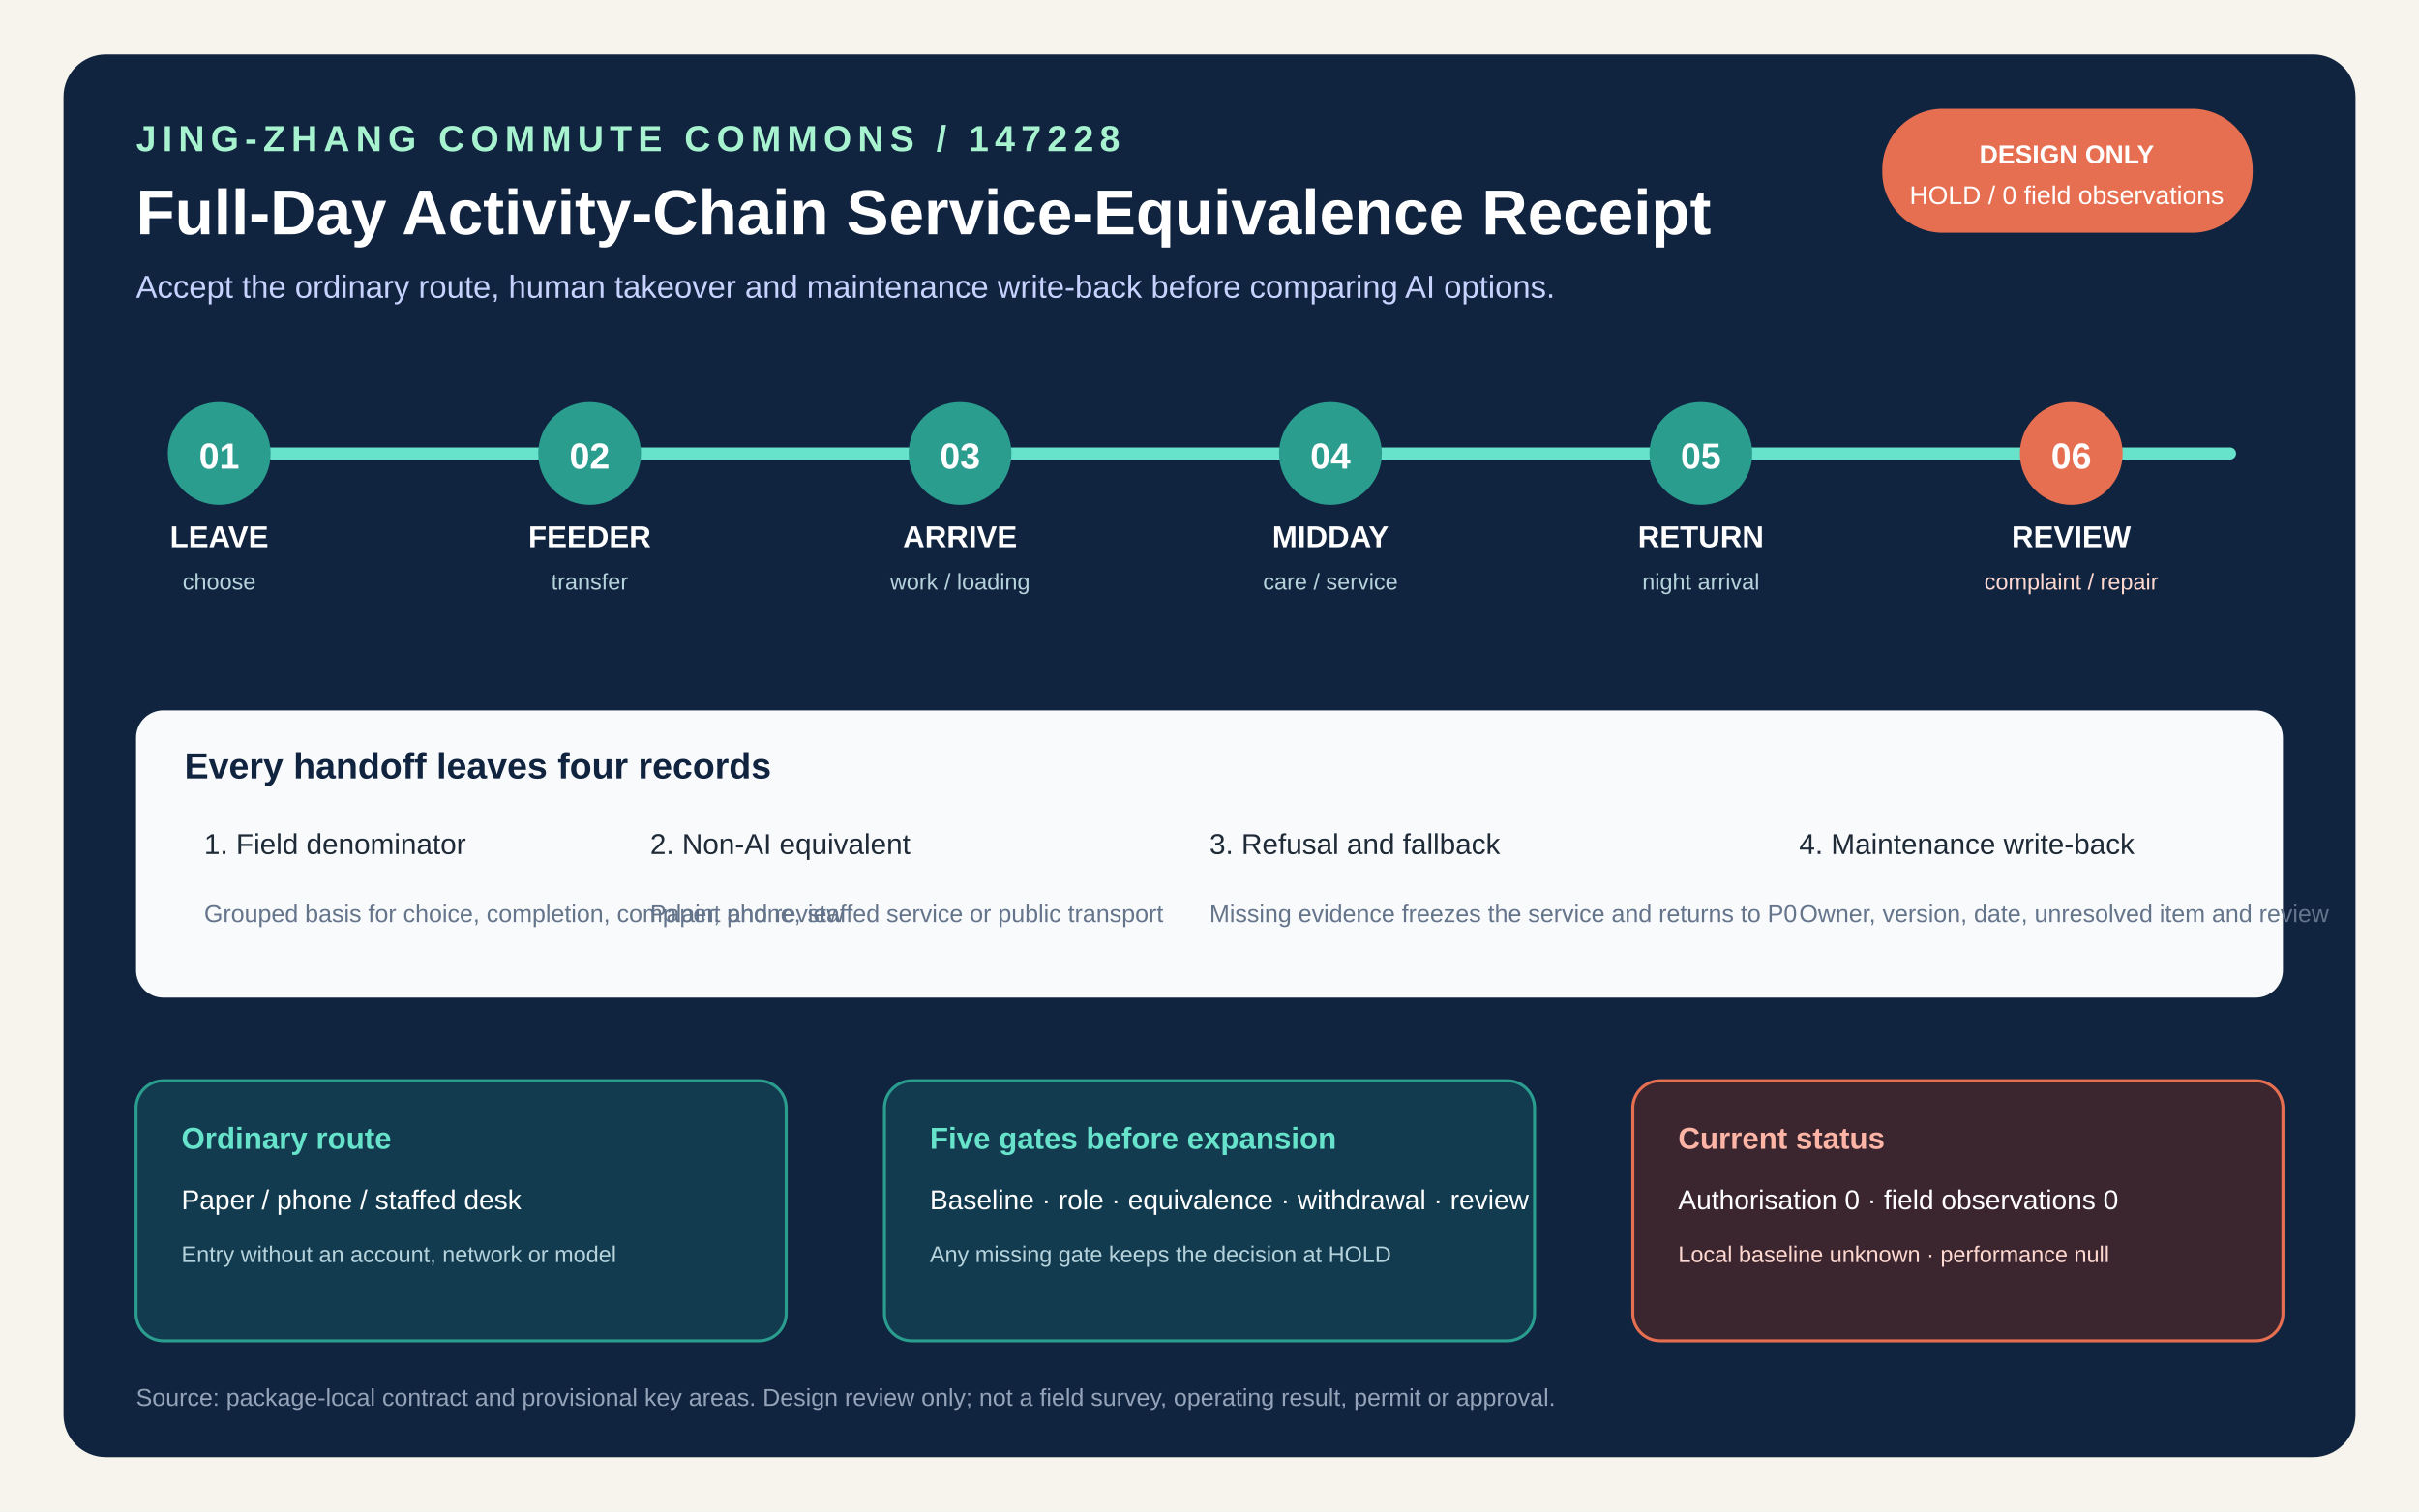
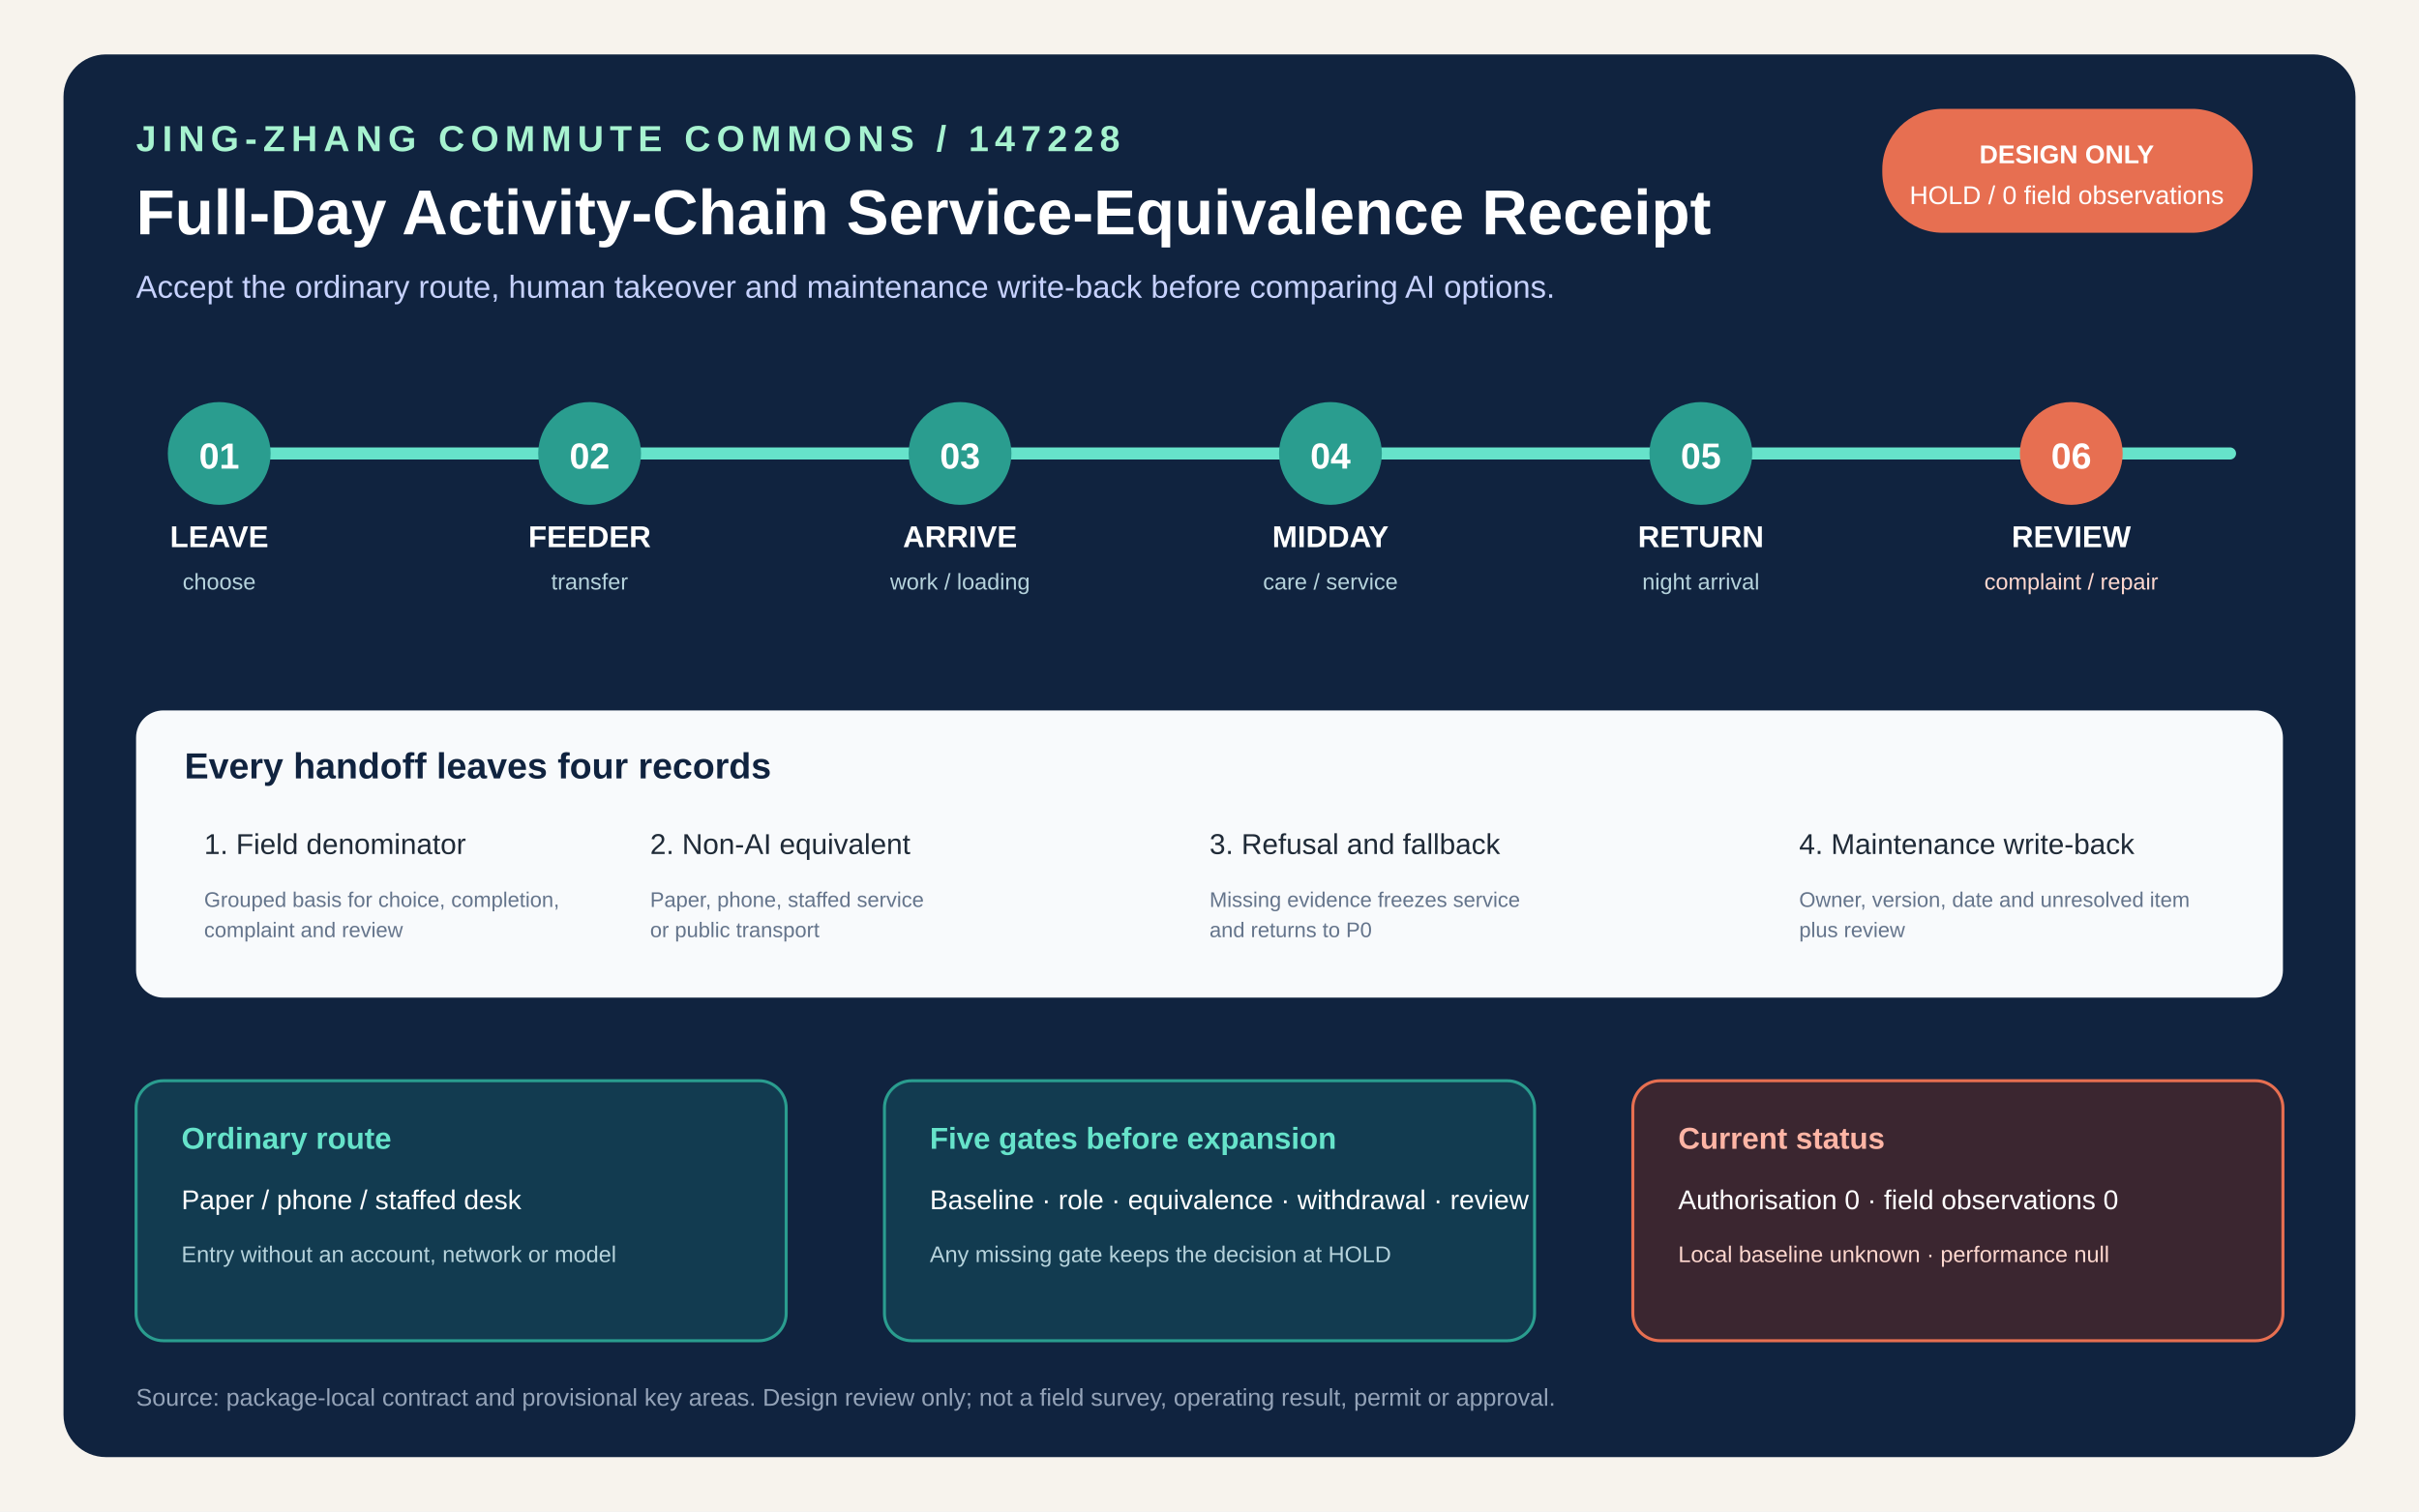
<svg xmlns="http://www.w3.org/2000/svg" width="1600" height="1000" viewBox="0 0 1600 1000">
  <rect width="1600" height="1000" fill="#f7f3ed" />
  <rect x="42" y="36" width="1516" height="928" rx="28" fill="#10233f" />
  <text x="90" y="100" fill="#a7f3d0" font-family="Arial,sans-serif" font-size="24" font-weight="700" letter-spacing="4">JING-ZHANG COMMUTE COMMONS / 147228</text>
  <text x="90" y="155" fill="#ffffff" font-family="Arial,sans-serif" font-size="42" font-weight="700">Full-Day Activity-Chain Service-Equivalence Receipt</text>
  <text x="90" y="197" fill="#c7d2fe" font-family="Arial,sans-serif" font-size="21">Accept the ordinary route, human takeover and maintenance write-back before comparing AI options.</text>
  <rect x="1245" y="72" width="245" height="82" rx="40" fill="#e76f51" />
  <text x="1367" y="108" text-anchor="middle" fill="#ffffff" font-family="Arial,sans-serif" font-size="17" font-weight="700">DESIGN ONLY</text>
  <text x="1367" y="135" text-anchor="middle" fill="#ffffff" font-family="Arial,sans-serif" font-size="17">HOLD / 0 field observations</text>
  <line x1="124" y1="300" x2="1475" y2="300" stroke="#66e3ca" stroke-width="8" stroke-linecap="round" />
  <g font-family="Arial,sans-serif">
    <g transform="translate(90 250)">
      <circle cx="55" cy="50" r="34" fill="#2a9d8f" />
      <text x="55" y="60" text-anchor="middle" fill="#fff" font-size="24" font-weight="700">01</text>
      <text x="55" y="112" text-anchor="middle" fill="#fff" font-size="20" font-weight="700">LEAVE</text>
      <text x="55" y="140" text-anchor="middle" fill="#b6d3dc" font-size="15">choose</text>
    </g>
    <g transform="translate(335 250)">
      <circle cx="55" cy="50" r="34" fill="#2a9d8f" />
      <text x="55" y="60" text-anchor="middle" fill="#fff" font-size="24" font-weight="700">02</text>
      <text x="55" y="112" text-anchor="middle" fill="#fff" font-size="20" font-weight="700">FEEDER</text>
      <text x="55" y="140" text-anchor="middle" fill="#b6d3dc" font-size="15">transfer</text>
    </g>
    <g transform="translate(580 250)">
      <circle cx="55" cy="50" r="34" fill="#2a9d8f" />
      <text x="55" y="60" text-anchor="middle" fill="#fff" font-size="24" font-weight="700">03</text>
      <text x="55" y="112" text-anchor="middle" fill="#fff" font-size="20" font-weight="700">ARRIVE</text>
      <text x="55" y="140" text-anchor="middle" fill="#b6d3dc" font-size="15">work / loading</text>
    </g>
    <g transform="translate(825 250)">
      <circle cx="55" cy="50" r="34" fill="#2a9d8f" />
      <text x="55" y="60" text-anchor="middle" fill="#fff" font-size="24" font-weight="700">04</text>
      <text x="55" y="112" text-anchor="middle" fill="#fff" font-size="20" font-weight="700">MIDDAY</text>
      <text x="55" y="140" text-anchor="middle" fill="#b6d3dc" font-size="15">care / service</text>
    </g>
    <g transform="translate(1070 250)">
      <circle cx="55" cy="50" r="34" fill="#2a9d8f" />
      <text x="55" y="60" text-anchor="middle" fill="#fff" font-size="24" font-weight="700">05</text>
      <text x="55" y="112" text-anchor="middle" fill="#fff" font-size="20" font-weight="700">RETURN</text>
      <text x="55" y="140" text-anchor="middle" fill="#b6d3dc" font-size="15">night arrival</text>
    </g>
    <g transform="translate(1315 250)">
      <circle cx="55" cy="50" r="34" fill="#e76f51" />
      <text x="55" y="60" text-anchor="middle" fill="#fff" font-size="24" font-weight="700">06</text>
      <text x="55" y="112" text-anchor="middle" fill="#fff" font-size="20" font-weight="700">REVIEW</text>
      <text x="55" y="140" text-anchor="middle" fill="#ffd8cf" font-size="15">complaint / repair</text>
    </g>
  </g>
  <g font-family="Arial,sans-serif">
    <rect x="90" y="470" width="1420" height="190" rx="18" fill="#f8fafc" />
    <text x="122" y="515" fill="#10233f" font-size="24" font-weight="700">Every handoff leaves four records</text>
    <g fill="#1f2a37" font-size="19">
      <text x="135" y="565">1. Field denominator</text>
      <text x="430" y="565">2. Non-AI equivalent</text>
      <text x="800" y="565">3. Refusal and fallback</text>
      <text x="1190" y="565">4. Maintenance write-back</text>
-       <text x="135" y="610" fill="#64748b" font-size="16">Grouped basis for choice, completion, complaint and review</text>
-       <text x="430" y="610" fill="#64748b" font-size="16">Paper, phone, staffed service or public transport</text>
-       <text x="800" y="610" fill="#64748b" font-size="16">Missing evidence freezes the service and returns to P0</text>
-       <text x="1190" y="610" fill="#64748b" font-size="16">Owner, version, date, unresolved item and review</text>
+       <text x="135" y="600" fill="#64748b" font-size="14">
+         <tspan x="135" dy="0">Grouped basis for choice, completion,</tspan>
+         <tspan x="135" dy="20">complaint and review</tspan>
+       </text>
+       <text x="430" y="600" fill="#64748b" font-size="14">
+         <tspan x="430" dy="0">Paper, phone, staffed service</tspan>
+         <tspan x="430" dy="20">or public transport</tspan>
+       </text>
+       <text x="800" y="600" fill="#64748b" font-size="14">
+         <tspan x="800" dy="0">Missing evidence freezes service</tspan>
+         <tspan x="800" dy="20">and returns to P0</tspan>
+       </text>
+       <text x="1190" y="600" fill="#64748b" font-size="14">
+         <tspan x="1190" dy="0">Owner, version, date and unresolved item</tspan>
+         <tspan x="1190" dy="20">plus review</tspan>
+       </text>
    </g>
  </g>
  <g font-family="Arial,sans-serif">
    <rect x="90" y="715" width="430" height="172" rx="18" fill="#123b50" stroke="#2a9d8f" stroke-width="2" />
    <rect x="585" y="715" width="430" height="172" rx="18" fill="#123b50" stroke="#2a9d8f" stroke-width="2" />
    <rect x="1080" y="715" width="430" height="172" rx="18" fill="#3b2630" stroke="#e76f51" stroke-width="2" />
    <text x="120" y="760" fill="#66e3ca" font-size="20" font-weight="700">Ordinary route</text>
    <text x="120" y="800" fill="#fff" font-size="18">Paper / phone / staffed desk</text>
    <text x="120" y="835" fill="#b6d3dc" font-size="15">Entry without an account, network or model</text>
    <text x="615" y="760" fill="#66e3ca" font-size="20" font-weight="700">Five gates before expansion</text>
    <text x="615" y="800" fill="#fff" font-size="18">Baseline · role · equivalence · withdrawal · review</text>
    <text x="615" y="835" fill="#b6d3dc" font-size="15">Any missing gate keeps the decision at HOLD</text>
    <text x="1110" y="760" fill="#ffb5a5" font-size="20" font-weight="700">Current status</text>
    <text x="1110" y="800" fill="#fff" font-size="18">Authorisation 0 · field observations 0</text>
    <text x="1110" y="835" fill="#ffd8cf" font-size="15">Local baseline unknown · performance null</text>
  </g>
  <text x="90" y="930" fill="#94a3b8" font-family="Arial,sans-serif" font-size="16">Source: package-local contract and provisional key areas. Design review only; not a field survey, operating result, permit or approval.</text>
</svg>
